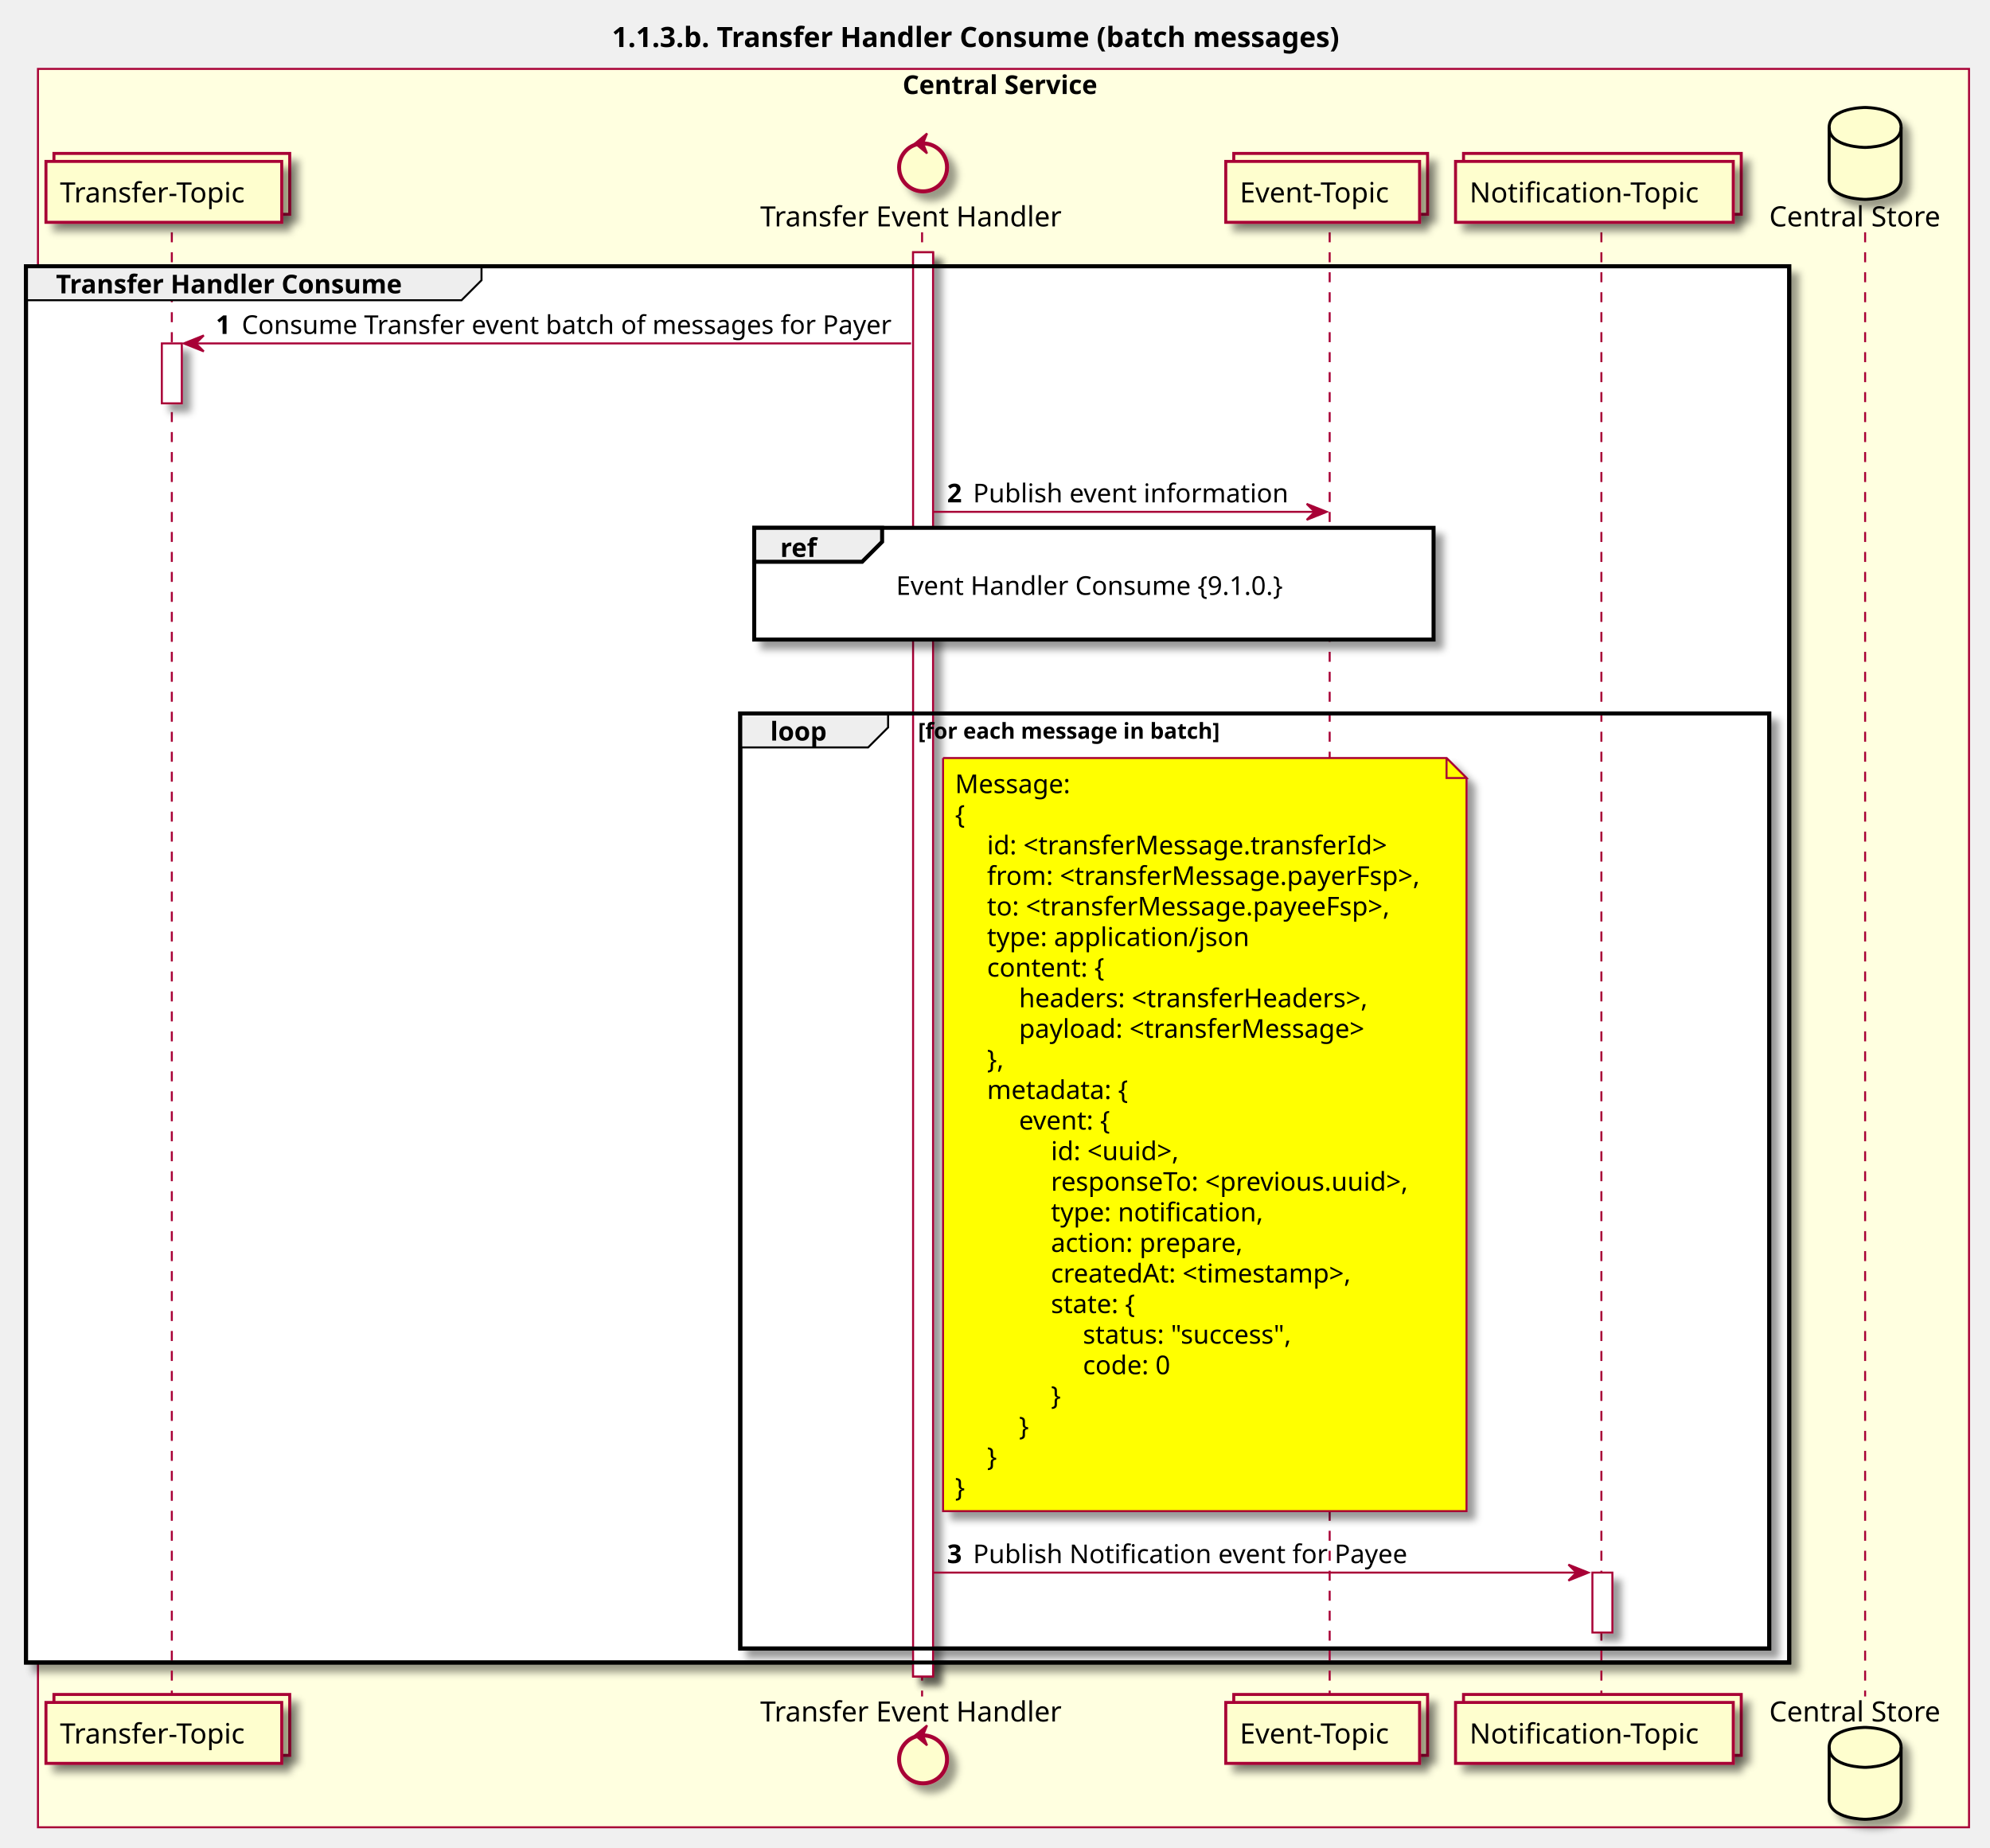
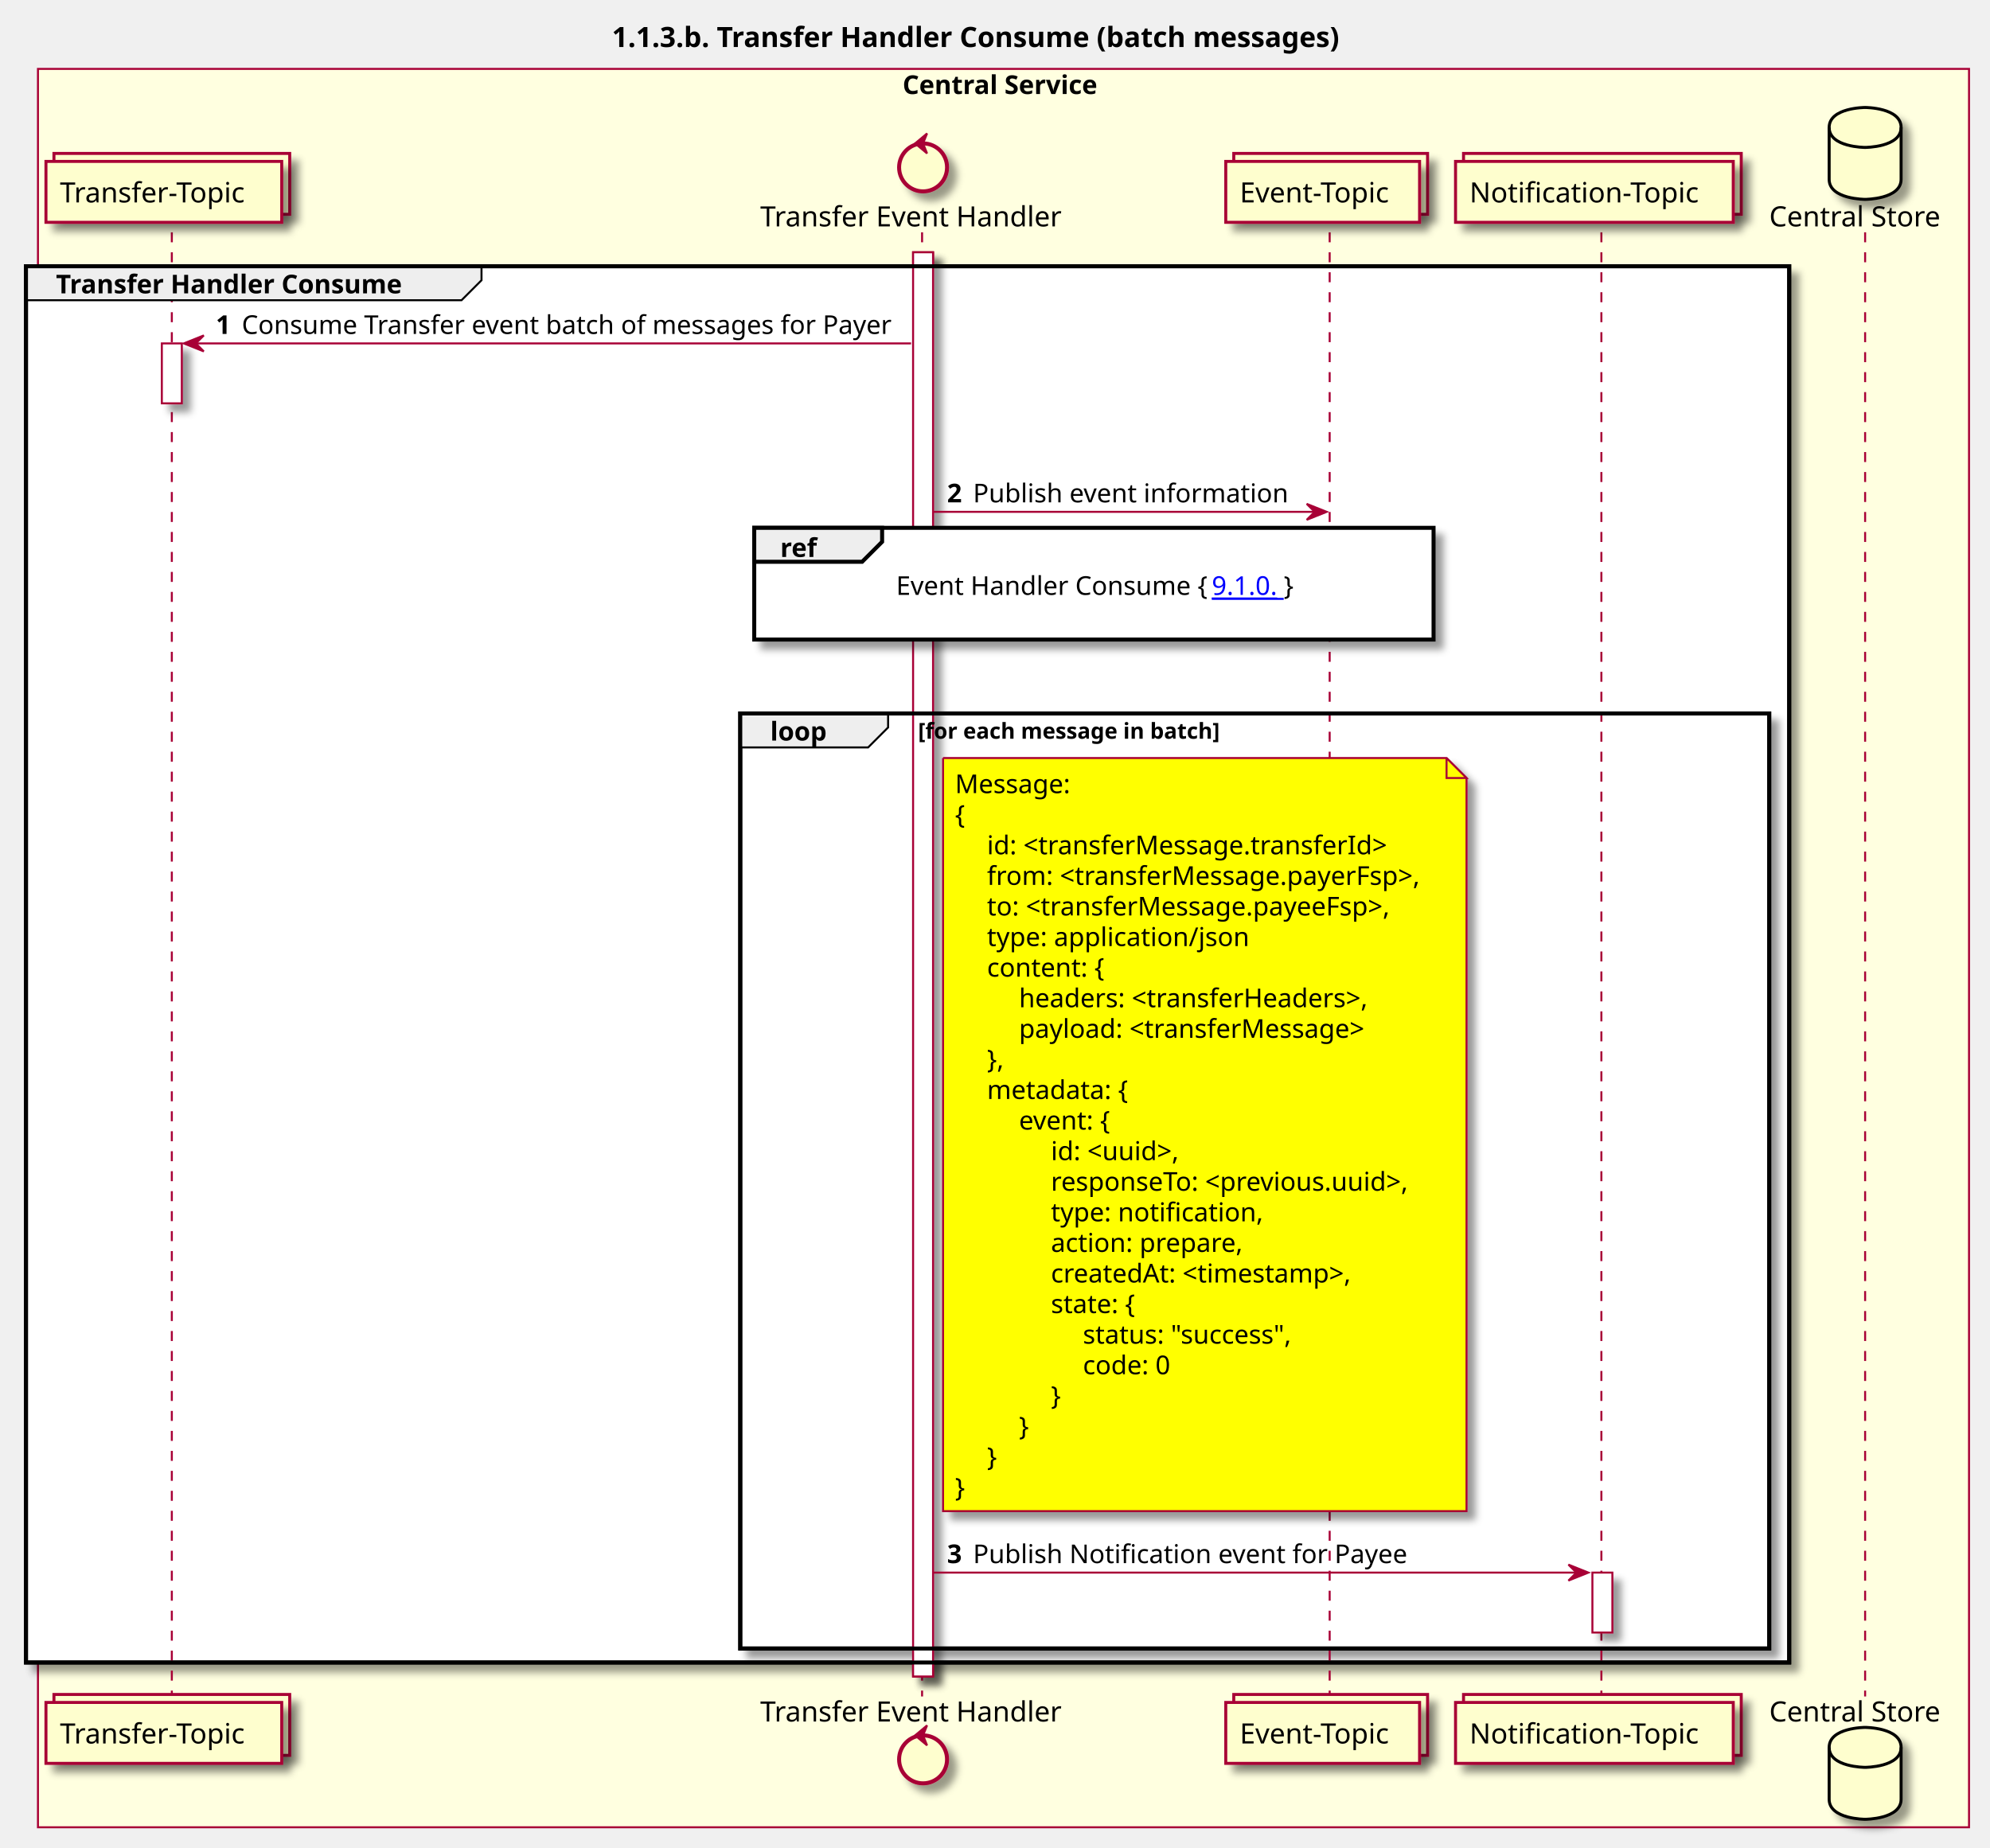
- <svg xmlns="http://www.w3.org/2000/svg" contentScriptType="application/ecmascript" contentStyleType="text/css" height="925px" preserveAspectRatio="none" style="width:996px;height:925px;" version="1.1" viewBox="0 0 996 925" width="996px" zoomAndPan="magnify">
+ <svg xmlns="http://www.w3.org/2000/svg" xmlns:xlink="http://www.w3.org/1999/xlink" contentScriptType="application/ecmascript" contentStyleType="text/css" height="925px" preserveAspectRatio="none" style="width:996px;height:925px;" version="1.1" viewBox="0 0 996 925" width="996px" zoomAndPan="magnify">
  <defs>
-     <filter height="300%" id="f4bd5h9n5c4ql" width="300%" x="-1" y="-1">
+     <filter height="300%" id="f1l7tkso5r8nvz" width="300%" x="-1" y="-1">
      <feGaussianBlur result="blurOut" stdDeviation="2.0" />
      <feColorMatrix in="blurOut" result="blurOut2" type="matrix" values="0 0 0 0 0 0 0 0 0 0 0 0 0 0 0 0 0 0 .4 0" />
      <feOffset dx="4.0" dy="4.0" in="blurOut2" result="blurOut3" />
      <feBlend in="SourceGraphic" in2="blurOut3" mode="normal" />
    </filter>
  </defs>
  <g>
    <text fill="#000000" font-family="sans-serif" font-size="14" font-weight="bold" lengthAdjust="spacingAndGlyphs" textLength="377" x="306.25" y="23.535">1.1.3.b. Transfer Handler Consume (batch messages)</text>
    <rect fill="#FFFFE0" height="880.225" style="stroke: #A80036; stroke-width: 1.0;" width="966.5" x="19" y="34.488" />
    <text fill="#000000" font-family="sans-serif" font-size="13" font-weight="bold" lengthAdjust="spacingAndGlyphs" textLength="101" x="451.75" y="47.057">Central Service</text>
-     <rect fill="#FFFFFF" filter="url(#f4bd5h9n5c4ql)" height="30" style="stroke: #A80036; stroke-width: 1.0;" width="10" x="81" y="171.908" />
-     <rect fill="#FFFFFF" filter="url(#f4bd5h9n5c4ql)" height="712.938" style="stroke: #A80036; stroke-width: 1.0;" width="10" x="457" y="126.287" />
-     <rect fill="#FFFFFF" filter="url(#f4bd5h9n5c4ql)" height="30" style="stroke: #A80036; stroke-width: 1.0;" width="10" x="797" y="787.225" />
-     <rect fill="#FFFFFF" filter="url(#f4bd5h9n5c4ql)" height="698.938" style="stroke: #000000; stroke-width: 2.0;" width="882.5" x="13" y="133.287" />
-     <rect fill="#FFFFFF" filter="url(#f4bd5h9n5c4ql)" height="468.074" style="stroke: #000000; stroke-width: 2.0;" width="515" x="370.5" y="357.15" />
+     <rect fill="#FFFFFF" filter="url(#f1l7tkso5r8nvz)" height="30" style="stroke: #A80036; stroke-width: 1.0;" width="10" x="81" y="171.908" />
+     <rect fill="#FFFFFF" filter="url(#f1l7tkso5r8nvz)" height="712.938" style="stroke: #A80036; stroke-width: 1.0;" width="10" x="457" y="126.287" />
+     <rect fill="#FFFFFF" filter="url(#f1l7tkso5r8nvz)" height="30" style="stroke: #A80036; stroke-width: 1.0;" width="10" x="797" y="787.225" />
+     <rect fill="#FFFFFF" filter="url(#f1l7tkso5r8nvz)" height="698.938" style="stroke: #000000; stroke-width: 2.0;" width="882.5" x="13" y="133.287" />
+     <rect fill="#FFFFFF" filter="url(#f1l7tkso5r8nvz)" height="468.074" style="stroke: #000000; stroke-width: 2.0;" width="515" x="370.5" y="357.15" />
    <line style="stroke: #A80036; stroke-width: 1.0; stroke-dasharray: 5.0,5.0;" x1="86" x2="86" y1="116.287" y2="849.225" />
    <line style="stroke: #A80036; stroke-width: 1.0; stroke-dasharray: 5.0,5.0;" x1="461.5" x2="461.5" y1="116.287" y2="849.225" />
    <line style="stroke: #A80036; stroke-width: 1.0; stroke-dasharray: 5.0,5.0;" x1="665.5" x2="665.5" y1="116.287" y2="849.225" />
    <line style="stroke: #A80036; stroke-width: 1.0; stroke-dasharray: 5.0,5.0;" x1="801.5" x2="801.5" y1="116.287" y2="849.225" />
    <line style="stroke: #A80036; stroke-width: 1.0; stroke-dasharray: 5.0,5.0;" x1="933.5" x2="933.5" y1="116.287" y2="849.225" />
-     <rect fill="#FEFECE" filter="url(#f4bd5h9n5c4ql)" height="30.488" style="stroke: #A80036; stroke-width: 1.5;" width="118" x="27" y="76.799" />
-     <rect fill="#FEFECE" filter="url(#f4bd5h9n5c4ql)" height="30.488" style="stroke: #A80036; stroke-width: 1.5;" width="118" x="23" y="80.799" />
+     <rect fill="#FEFECE" filter="url(#f1l7tkso5r8nvz)" height="30.488" style="stroke: #A80036; stroke-width: 1.5;" width="118" x="27" y="76.799" />
+     <rect fill="#FEFECE" filter="url(#f1l7tkso5r8nvz)" height="30.488" style="stroke: #A80036; stroke-width: 1.5;" width="118" x="23" y="80.799" />
    <text fill="#000000" font-family="sans-serif" font-size="14" lengthAdjust="spacingAndGlyphs" textLength="104" x="30" y="101.334">Transfer-Topic</text>
-     <rect fill="#FEFECE" filter="url(#f4bd5h9n5c4ql)" height="30.488" style="stroke: #A80036; stroke-width: 1.5;" width="118" x="27" y="848.225" />
-     <rect fill="#FEFECE" filter="url(#f4bd5h9n5c4ql)" height="30.488" style="stroke: #A80036; stroke-width: 1.5;" width="118" x="23" y="852.225" />
+     <rect fill="#FEFECE" filter="url(#f1l7tkso5r8nvz)" height="30.488" style="stroke: #A80036; stroke-width: 1.5;" width="118" x="27" y="848.225" />
+     <rect fill="#FEFECE" filter="url(#f1l7tkso5r8nvz)" height="30.488" style="stroke: #A80036; stroke-width: 1.5;" width="118" x="23" y="852.225" />
    <text fill="#000000" font-family="sans-serif" font-size="14" lengthAdjust="spacingAndGlyphs" textLength="104" x="30" y="872.76">Transfer-Topic</text>
    <text fill="#000000" font-family="sans-serif" font-size="14" lengthAdjust="spacingAndGlyphs" textLength="157" x="380.5" y="113.334">Transfer Event Handler</text>
-     <ellipse cx="462" cy="83.799" fill="#FEFECE" filter="url(#f4bd5h9n5c4ql)" rx="12" ry="12" style="stroke: #A80036; stroke-width: 2.0;" />
+     <ellipse cx="462" cy="83.799" fill="#FEFECE" filter="url(#f1l7tkso5r8nvz)" rx="12" ry="12" style="stroke: #A80036; stroke-width: 2.0;" />
    <polygon fill="#A80036" points="458,71.799,464,66.799,462,71.799,464,76.799,458,71.799" style="stroke: #A80036; stroke-width: 1.0;" />
    <text fill="#000000" font-family="sans-serif" font-size="14" lengthAdjust="spacingAndGlyphs" textLength="157" x="380.5" y="861.76">Transfer Event Handler</text>
-     <ellipse cx="462" cy="880.713" fill="#FEFECE" filter="url(#f4bd5h9n5c4ql)" rx="12" ry="12" style="stroke: #A80036; stroke-width: 2.0;" />
+     <ellipse cx="462" cy="880.713" fill="#FEFECE" filter="url(#f1l7tkso5r8nvz)" rx="12" ry="12" style="stroke: #A80036; stroke-width: 2.0;" />
    <polygon fill="#A80036" points="458,868.713,464,863.713,462,868.713,464,873.713,458,868.713" style="stroke: #A80036; stroke-width: 1.0;" />
-     <rect fill="#FEFECE" filter="url(#f4bd5h9n5c4ql)" height="30.488" style="stroke: #A80036; stroke-width: 1.5;" width="97" x="617.5" y="76.799" />
-     <rect fill="#FEFECE" filter="url(#f4bd5h9n5c4ql)" height="30.488" style="stroke: #A80036; stroke-width: 1.5;" width="97" x="613.5" y="80.799" />
+     <rect fill="#FEFECE" filter="url(#f1l7tkso5r8nvz)" height="30.488" style="stroke: #A80036; stroke-width: 1.5;" width="97" x="617.5" y="76.799" />
+     <rect fill="#FEFECE" filter="url(#f1l7tkso5r8nvz)" height="30.488" style="stroke: #A80036; stroke-width: 1.5;" width="97" x="613.5" y="80.799" />
    <text fill="#000000" font-family="sans-serif" font-size="14" lengthAdjust="spacingAndGlyphs" textLength="83" x="620.5" y="101.334">Event-Topic</text>
-     <rect fill="#FEFECE" filter="url(#f4bd5h9n5c4ql)" height="30.488" style="stroke: #A80036; stroke-width: 1.5;" width="97" x="617.5" y="848.225" />
-     <rect fill="#FEFECE" filter="url(#f4bd5h9n5c4ql)" height="30.488" style="stroke: #A80036; stroke-width: 1.5;" width="97" x="613.5" y="852.225" />
+     <rect fill="#FEFECE" filter="url(#f1l7tkso5r8nvz)" height="30.488" style="stroke: #A80036; stroke-width: 1.5;" width="97" x="617.5" y="848.225" />
+     <rect fill="#FEFECE" filter="url(#f1l7tkso5r8nvz)" height="30.488" style="stroke: #A80036; stroke-width: 1.5;" width="97" x="613.5" y="852.225" />
    <text fill="#000000" font-family="sans-serif" font-size="14" lengthAdjust="spacingAndGlyphs" textLength="83" x="620.5" y="872.76">Event-Topic</text>
-     <rect fill="#FEFECE" filter="url(#f4bd5h9n5c4ql)" height="30.488" style="stroke: #A80036; stroke-width: 1.5;" width="139" x="732.5" y="76.799" />
-     <rect fill="#FEFECE" filter="url(#f4bd5h9n5c4ql)" height="30.488" style="stroke: #A80036; stroke-width: 1.5;" width="139" x="728.5" y="80.799" />
+     <rect fill="#FEFECE" filter="url(#f1l7tkso5r8nvz)" height="30.488" style="stroke: #A80036; stroke-width: 1.5;" width="139" x="732.5" y="76.799" />
+     <rect fill="#FEFECE" filter="url(#f1l7tkso5r8nvz)" height="30.488" style="stroke: #A80036; stroke-width: 1.5;" width="139" x="728.5" y="80.799" />
    <text fill="#000000" font-family="sans-serif" font-size="14" lengthAdjust="spacingAndGlyphs" textLength="125" x="735.5" y="101.334">Notification-Topic</text>
-     <rect fill="#FEFECE" filter="url(#f4bd5h9n5c4ql)" height="30.488" style="stroke: #A80036; stroke-width: 1.5;" width="139" x="732.5" y="848.225" />
-     <rect fill="#FEFECE" filter="url(#f4bd5h9n5c4ql)" height="30.488" style="stroke: #A80036; stroke-width: 1.5;" width="139" x="728.5" y="852.225" />
+     <rect fill="#FEFECE" filter="url(#f1l7tkso5r8nvz)" height="30.488" style="stroke: #A80036; stroke-width: 1.5;" width="139" x="732.5" y="848.225" />
+     <rect fill="#FEFECE" filter="url(#f1l7tkso5r8nvz)" height="30.488" style="stroke: #A80036; stroke-width: 1.5;" width="139" x="728.5" y="852.225" />
    <text fill="#000000" font-family="sans-serif" font-size="14" lengthAdjust="spacingAndGlyphs" textLength="125" x="735.5" y="872.76">Notification-Topic</text>
    <text fill="#000000" font-family="sans-serif" font-size="14" lengthAdjust="spacingAndGlyphs" textLength="90" x="885.5" y="113.334">Central Store</text>
-     <path d="M915.5,63.799 C915.5,53.799 933.5,53.799 933.5,53.799 C933.5,53.799 951.5,53.799 951.5,63.799 L951.5,89.799 C951.5,99.799 933.5,99.799 933.5,99.799 C933.5,99.799 915.5,99.799 915.5,89.799 L915.5,63.799 " fill="#FEFECE" filter="url(#f4bd5h9n5c4ql)" style="stroke: #000000; stroke-width: 1.5;" />
+     <path d="M915.5,63.799 C915.5,53.799 933.5,53.799 933.5,53.799 C933.5,53.799 951.5,53.799 951.5,63.799 L951.5,89.799 C951.5,99.799 933.5,99.799 933.5,99.799 C933.5,99.799 915.5,99.799 915.5,89.799 L915.5,63.799 " fill="#FEFECE" filter="url(#f1l7tkso5r8nvz)" style="stroke: #000000; stroke-width: 1.5;" />
    <path d="M915.5,63.799 C915.5,73.799 933.5,73.799 933.5,73.799 C933.5,73.799 951.5,73.799 951.5,63.799 " fill="none" style="stroke: #000000; stroke-width: 1.5;" />
    <text fill="#000000" font-family="sans-serif" font-size="14" lengthAdjust="spacingAndGlyphs" textLength="90" x="885.5" y="861.76">Central Store</text>
-     <path d="M915.5,874.713 C915.5,864.713 933.5,864.713 933.5,864.713 C933.5,864.713 951.5,864.713 951.5,874.713 L951.5,900.713 C951.5,910.713 933.5,910.713 933.5,910.713 C933.5,910.713 915.5,910.713 915.5,900.713 L915.5,874.713 " fill="#FEFECE" filter="url(#f4bd5h9n5c4ql)" style="stroke: #000000; stroke-width: 1.5;" />
+     <path d="M915.5,874.713 C915.5,864.713 933.5,864.713 933.5,864.713 C933.5,864.713 951.5,864.713 951.5,874.713 L951.5,900.713 C951.5,910.713 933.5,910.713 933.5,910.713 C933.5,910.713 915.5,910.713 915.5,900.713 L915.5,874.713 " fill="#FEFECE" filter="url(#f1l7tkso5r8nvz)" style="stroke: #000000; stroke-width: 1.5;" />
    <path d="M915.5,874.713 C915.5,884.713 933.5,884.713 933.5,884.713 C933.5,884.713 951.5,884.713 951.5,874.713 " fill="none" style="stroke: #000000; stroke-width: 1.5;" />
-     <rect fill="#FFFFFF" filter="url(#f4bd5h9n5c4ql)" height="30" style="stroke: #A80036; stroke-width: 1.0;" width="10" x="81" y="171.908" />
-     <rect fill="#FFFFFF" filter="url(#f4bd5h9n5c4ql)" height="712.938" style="stroke: #A80036; stroke-width: 1.0;" width="10" x="457" y="126.287" />
-     <rect fill="#FFFFFF" filter="url(#f4bd5h9n5c4ql)" height="30" style="stroke: #A80036; stroke-width: 1.0;" width="10" x="797" y="787.225" />
+     <rect fill="#FFFFFF" filter="url(#f1l7tkso5r8nvz)" height="30" style="stroke: #A80036; stroke-width: 1.0;" width="10" x="81" y="171.908" />
+     <rect fill="#FFFFFF" filter="url(#f1l7tkso5r8nvz)" height="712.938" style="stroke: #A80036; stroke-width: 1.0;" width="10" x="457" y="126.287" />
+     <rect fill="#FFFFFF" filter="url(#f1l7tkso5r8nvz)" height="30" style="stroke: #A80036; stroke-width: 1.0;" width="10" x="797" y="787.225" />
    <path d="M13,133.287 L241,133.287 L241,140.287 L231,150.287 L13,150.287 L13,133.287 " fill="#EEEEEE" style="stroke: #000000; stroke-width: 1.0;" />
    <rect fill="none" height="698.938" style="stroke: #000000; stroke-width: 2.0;" width="882.5" x="13" y="133.287" />
    <text fill="#000000" font-family="sans-serif" font-size="13" font-weight="bold" lengthAdjust="spacingAndGlyphs" textLength="183" x="28" y="146.856">Transfer Handler Consume</text>
    <polygon fill="#A80036" points="102,167.908,92,171.908,102,175.908,98,171.908" style="stroke: #A80036; stroke-width: 1.0;" />
    <line style="stroke: #A80036; stroke-width: 1.0;" x1="96" x2="456" y1="171.908" y2="171.908" />
    <text fill="#000000" font-family="sans-serif" font-size="13" font-weight="bold" lengthAdjust="spacingAndGlyphs" textLength="9" x="108" y="167.166">1</text>
    <text fill="#000000" font-family="sans-serif" font-size="13" lengthAdjust="spacingAndGlyphs" textLength="334" x="121" y="167.166">Consume Transfer event batch of messages for Payer</text>
    <polygon fill="#A80036" points="654,252.219,664,256.219,654,260.219,658,256.219" style="stroke: #A80036; stroke-width: 1.0;" />
    <line style="stroke: #A80036; stroke-width: 1.0;" x1="467" x2="660" y1="256.219" y2="256.219" />
    <text fill="#000000" font-family="sans-serif" font-size="13" font-weight="bold" lengthAdjust="spacingAndGlyphs" textLength="9" x="474" y="251.477">2</text>
    <text fill="#000000" font-family="sans-serif" font-size="13" lengthAdjust="spacingAndGlyphs" textLength="162" x="487" y="251.477">Publish event information</text>
-     <rect fill="#FFFFFF" filter="url(#f4bd5h9n5c4ql)" height="55.932" style="stroke: #000000; stroke-width: 2.0;" width="340" x="377.5" y="264.219" />
+     <rect fill="#FFFFFF" filter="url(#f1l7tkso5r8nvz)" height="55.932" style="stroke: #000000; stroke-width: 2.0;" width="340" x="377.5" y="264.219" />
    <polygon fill="#EEEEEE" points="377.5,264.219,441.5,264.219,441.5,271.219,431.5,281.219,377.5,281.219,377.5,264.219" style="stroke: #000000; stroke-width: 2.0;" />
    <text fill="#000000" font-family="sans-serif" font-size="13" font-weight="bold" lengthAdjust="spacingAndGlyphs" textLength="19" x="390.5" y="278.787">ref</text>
-     <text fill="#000000" font-family="sans-serif" font-size="13" lengthAdjust="spacingAndGlyphs" textLength="198" x="448.5" y="297.787">Event Handler Consume {9.1.0.}</text>
+     <text fill="#000000" font-family="sans-serif" font-size="13" lengthAdjust="spacingAndGlyphs" textLength="158" x="448.5" y="297.787">Event Handler Consume {</text>
+     <a target="_top" xlink:actuate="onRequest" xlink:href="https://github.com/mojaloop/docs/blob/develop/CentralServices/seq_diagrams/seq-event-9.1.0.svg" xlink:show="new" xlink:title="https://github.com/mojaloop/docs/blob/develop/CentralServices/seq_diagrams/seq-event-9.1.0.svg" xlink:type="simple">
+       <text fill="#0000FF" font-family="sans-serif" font-size="13" lengthAdjust="spacingAndGlyphs" text-decoration="underline" textLength="36" x="606.5" y="297.787">9.1.0.</text>
+       <line style="stroke: #0000FF; stroke-width: 1.0;" x1="606.5" x2="642.5" y1="299.787" y2="299.787" />
+     </a>
+     <text fill="#000000" font-family="sans-serif" font-size="13" lengthAdjust="spacingAndGlyphs" textLength="4" x="642.5" y="297.787">}</text>
    <text fill="#000000" font-family="sans-serif" font-size="13" lengthAdjust="spacingAndGlyphs" textLength="0" x="452.5" y="313.098" />
    <path d="M370.5,357.15 L444.5,357.15 L444.5,364.15 L434.5,374.15 L370.5,374.15 L370.5,357.15 " fill="#EEEEEE" style="stroke: #000000; stroke-width: 1.0;" />
    <rect fill="none" height="468.074" style="stroke: #000000; stroke-width: 2.0;" width="515" x="370.5" y="357.15" />
    <text fill="#000000" font-family="sans-serif" font-size="13" font-weight="bold" lengthAdjust="spacingAndGlyphs" textLength="29" x="385.5" y="370.719">loop</text>
    <text fill="#000000" font-family="sans-serif" font-size="11" font-weight="bold" lengthAdjust="spacingAndGlyphs" textLength="155" x="459.5" y="369.785">[for each message in batch]</text>
-     <path d="M472,379.461 L472,756.461 L734,756.461 L734,389.461 L724,379.461 L472,379.461 " fill="#FFFF00" filter="url(#f4bd5h9n5c4ql)" style="stroke: #A80036; stroke-width: 1.0;" />
+     <path d="M472,379.461 L472,756.461 L734,756.461 L734,389.461 L724,379.461 L472,379.461 " fill="#FFFF00" filter="url(#f1l7tkso5r8nvz)" style="stroke: #A80036; stroke-width: 1.0;" />
    <path d="M724,379.461 L724,389.461 L734,389.461 L724,379.461 " fill="#FFFF00" style="stroke: #A80036; stroke-width: 1.0;" />
    <text fill="#000000" font-family="sans-serif" font-size="13" lengthAdjust="spacingAndGlyphs" textLength="58" x="478" y="397.029">Message:</text>
    <text fill="#000000" font-family="sans-serif" font-size="13" lengthAdjust="spacingAndGlyphs" textLength="4" x="478" y="412.34">{</text>
    <text fill="#000000" font-family="sans-serif" font-size="13" lengthAdjust="spacingAndGlyphs" textLength="208" x="494" y="427.65">id: &lt;transferMessage.transferId&gt;</text>
    <text fill="#000000" font-family="sans-serif" font-size="13" lengthAdjust="spacingAndGlyphs" textLength="225" x="494" y="442.961">from: &lt;transferMessage.payerFsp&gt;,</text>
    <text fill="#000000" font-family="sans-serif" font-size="13" lengthAdjust="spacingAndGlyphs" textLength="210" x="494" y="458.272">to: &lt;transferMessage.payeeFsp&gt;,</text>
    <text fill="#000000" font-family="sans-serif" font-size="13" lengthAdjust="spacingAndGlyphs" textLength="139" x="494" y="473.582">type: application/json</text>
    <text fill="#000000" font-family="sans-serif" font-size="13" lengthAdjust="spacingAndGlyphs" textLength="60" x="494" y="488.893">content: {</text>
    <text fill="#000000" font-family="sans-serif" font-size="13" lengthAdjust="spacingAndGlyphs" textLength="181" x="510" y="504.203">headers: &lt;transferHeaders&gt;,</text>
    <text fill="#000000" font-family="sans-serif" font-size="13" lengthAdjust="spacingAndGlyphs" textLength="180" x="510" y="519.514">payload: &lt;transferMessage&gt;</text>
    <text fill="#000000" font-family="sans-serif" font-size="13" lengthAdjust="spacingAndGlyphs" textLength="8" x="494" y="534.824">},</text>
    <text fill="#000000" font-family="sans-serif" font-size="13" lengthAdjust="spacingAndGlyphs" textLength="70" x="494" y="550.135">metadata: {</text>
    <text fill="#000000" font-family="sans-serif" font-size="13" lengthAdjust="spacingAndGlyphs" textLength="46" x="510" y="565.445">event: {</text>
    <text fill="#000000" font-family="sans-serif" font-size="13" lengthAdjust="spacingAndGlyphs" textLength="72" x="526" y="580.756">id: &lt;uuid&gt;,</text>
    <text fill="#000000" font-family="sans-serif" font-size="13" lengthAdjust="spacingAndGlyphs" textLength="191" x="526" y="596.066">responseTo: &lt;previous.uuid&gt;,</text>
    <text fill="#000000" font-family="sans-serif" font-size="13" lengthAdjust="spacingAndGlyphs" textLength="112" x="526" y="611.377">type: notification,</text>
    <text fill="#000000" font-family="sans-serif" font-size="13" lengthAdjust="spacingAndGlyphs" textLength="98" x="526" y="626.688">action: prepare,</text>
    <text fill="#000000" font-family="sans-serif" font-size="13" lengthAdjust="spacingAndGlyphs" textLength="159" x="526" y="641.998">createdAt: &lt;timestamp&gt;,</text>
    <text fill="#000000" font-family="sans-serif" font-size="13" lengthAdjust="spacingAndGlyphs" textLength="43" x="526" y="657.309">state: {</text>
    <text fill="#000000" font-family="sans-serif" font-size="13" lengthAdjust="spacingAndGlyphs" textLength="111" x="542" y="672.619">status: "success",</text>
    <text fill="#000000" font-family="sans-serif" font-size="13" lengthAdjust="spacingAndGlyphs" textLength="46" x="542" y="687.93">code: 0</text>
    <text fill="#000000" font-family="sans-serif" font-size="13" lengthAdjust="spacingAndGlyphs" textLength="4" x="526" y="703.24">}</text>
    <text fill="#000000" font-family="sans-serif" font-size="13" lengthAdjust="spacingAndGlyphs" textLength="4" x="510" y="718.551">}</text>
    <text fill="#000000" font-family="sans-serif" font-size="13" lengthAdjust="spacingAndGlyphs" textLength="4" x="494" y="733.861">}</text>
    <text fill="#000000" font-family="sans-serif" font-size="13" lengthAdjust="spacingAndGlyphs" textLength="4" x="478" y="749.172">}</text>
    <polygon fill="#A80036" points="785,783.225,795,787.225,785,791.225,789,787.225" style="stroke: #A80036; stroke-width: 1.0;" />
    <line style="stroke: #A80036; stroke-width: 1.0;" x1="467" x2="791" y1="787.225" y2="787.225" />
    <text fill="#000000" font-family="sans-serif" font-size="13" font-weight="bold" lengthAdjust="spacingAndGlyphs" textLength="9" x="474" y="782.482">3</text>
    <text fill="#000000" font-family="sans-serif" font-size="13" lengthAdjust="spacingAndGlyphs" textLength="224" x="487" y="782.482">Publish Notification event for Payee</text>
  </g>
</svg>
